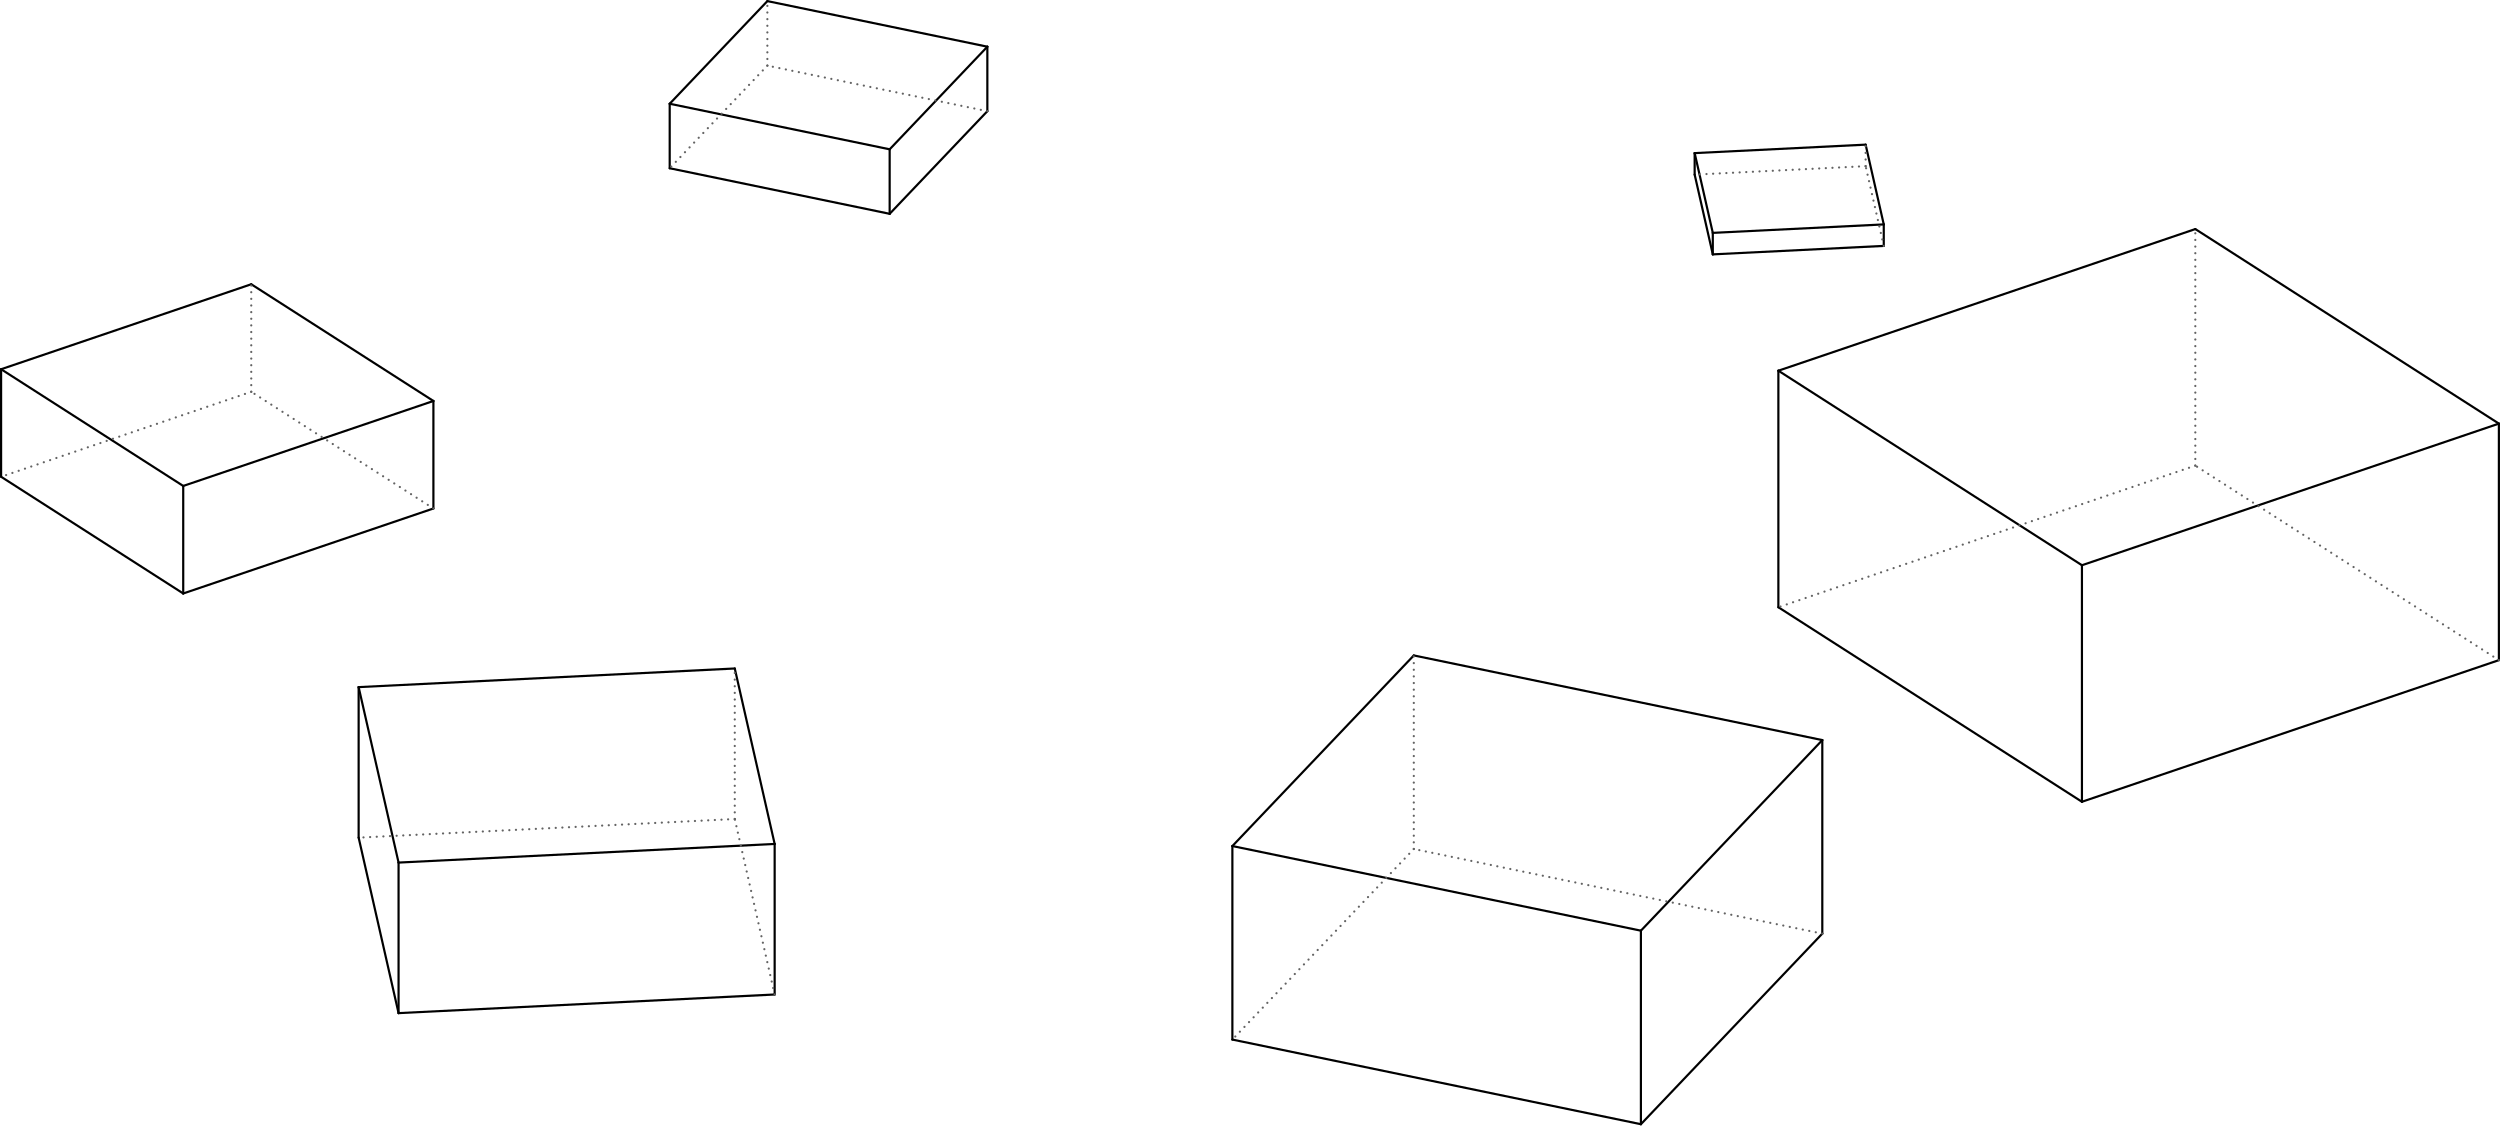
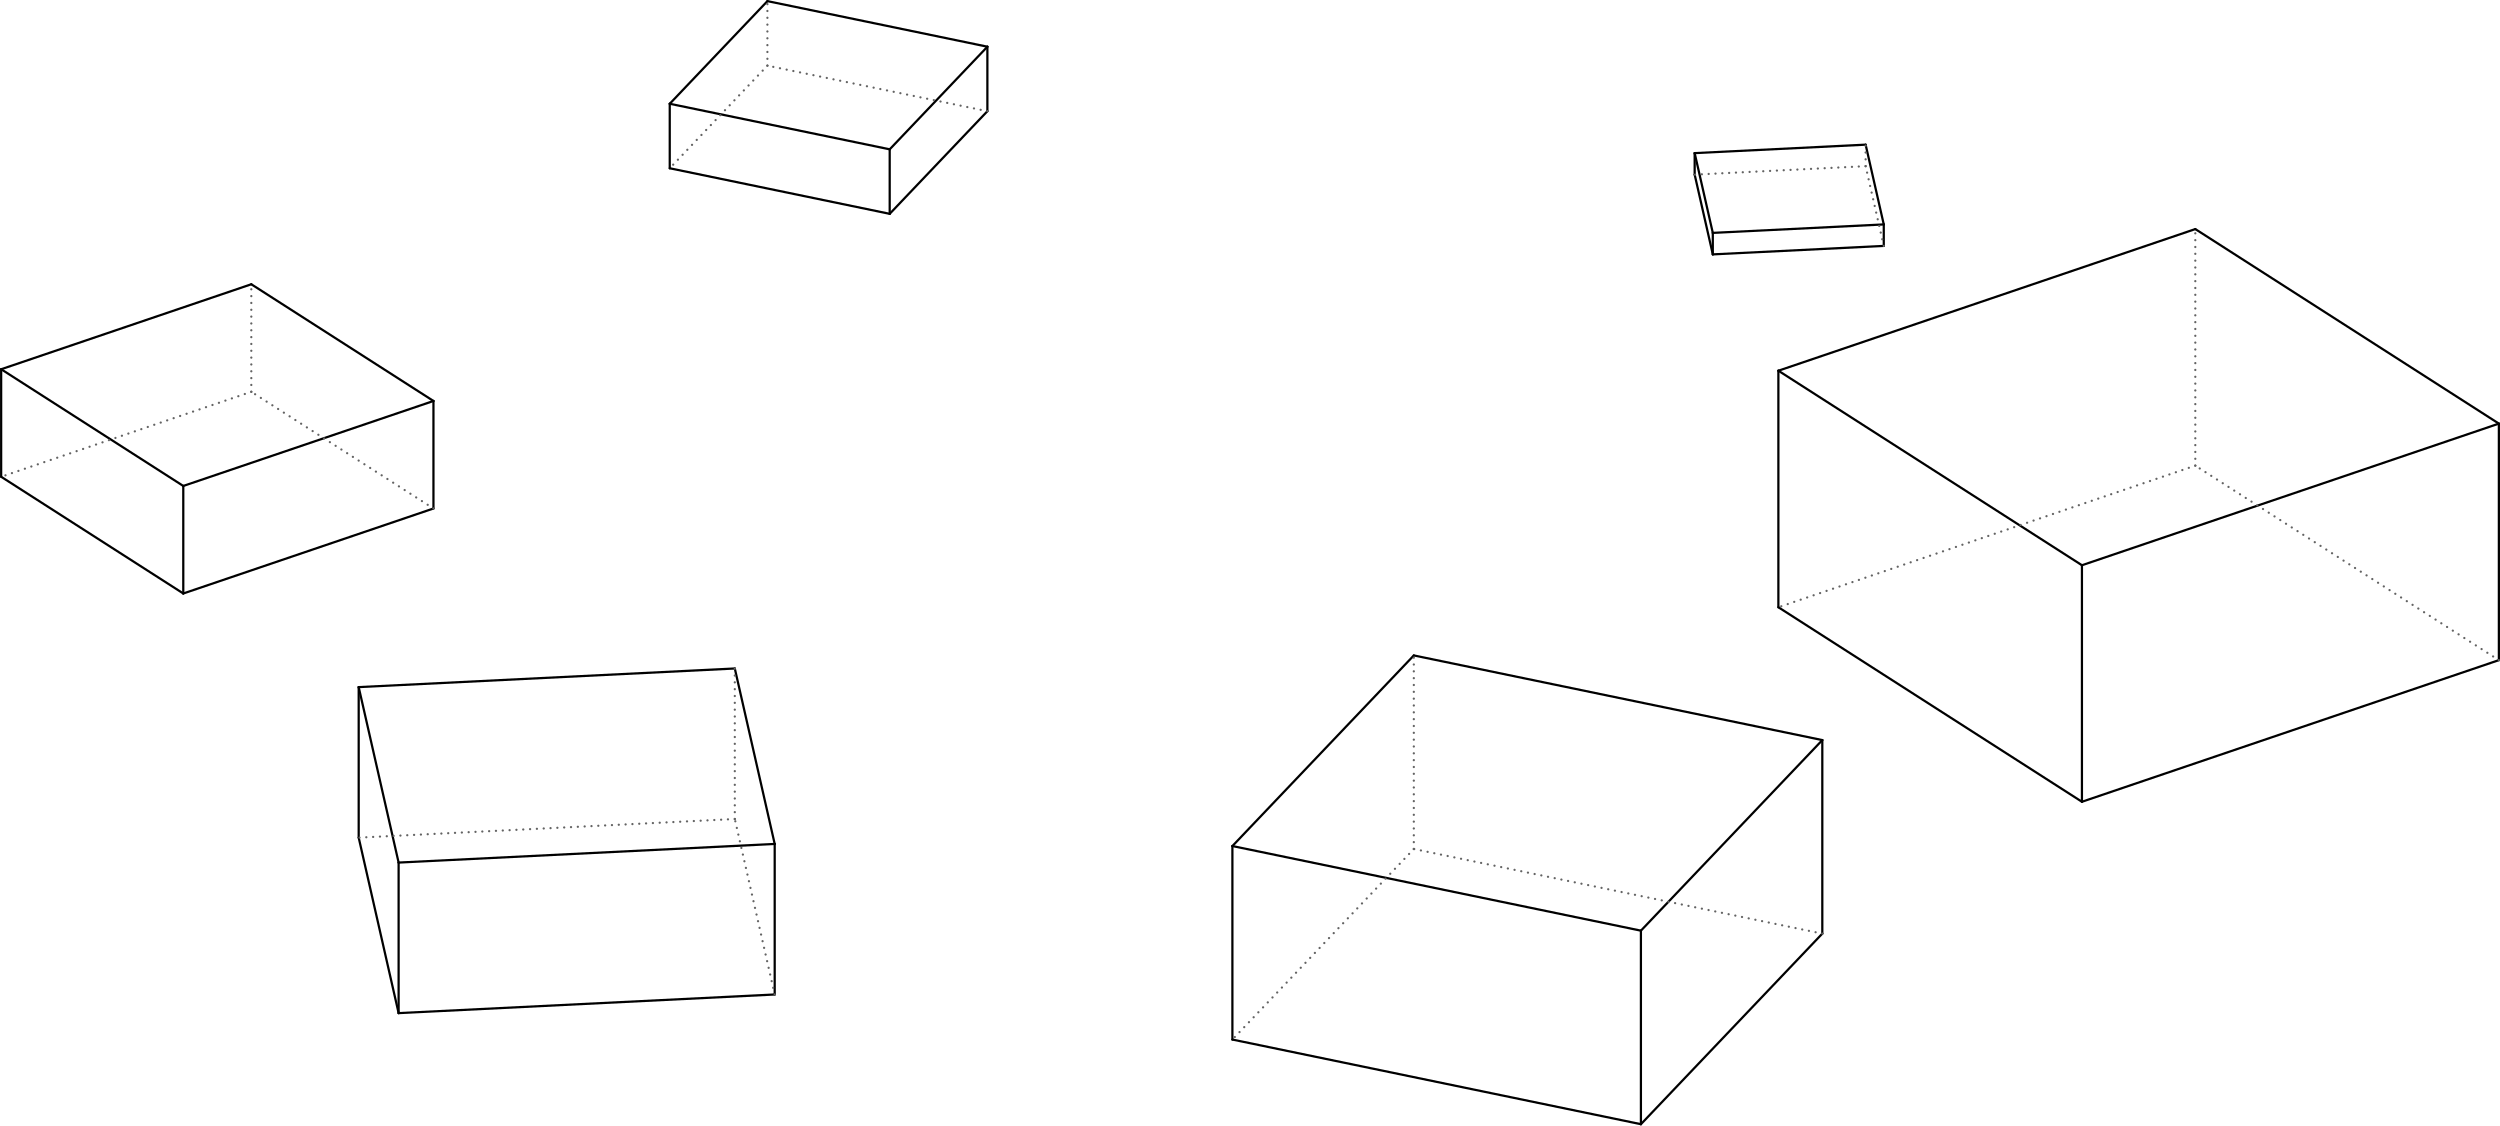
- <svg xmlns="http://www.w3.org/2000/svg" width="100.088mm" height="45.052mm" viewBox="-63.37 -26.862 102.826 46.284" version="1.1">
+ <svg xmlns="http://www.w3.org/2000/svg" width="100.09mm" height="45.054mm" viewBox="-63.372 -26.863 102.828 46.287" version="1.1">
  <g transform="scale(1,-1)" stroke-linecap="round">
-     <g fill="none" stroke="rgb(0,0,0)" stroke-width="0.09" id="Visible">
+     <g fill="none" stroke="rgb(0,0,0)" stroke-width="0.092" id="Visible">
      <line x1="6.332" y1="19.68" x2="6.332" y2="20.565" />
      <line x1="13.364" y1="20.913" x2="6.332" y2="20.565" />
      <line x1="7.078" y1="16.4" x2="7.078" y2="17.284" />
      <line x1="6.332" y1="19.68" x2="7.078" y2="16.4" />
      <line x1="6.332" y1="20.565" x2="7.078" y2="17.284" />
      <line x1="14.11" y1="16.748" x2="14.11" y2="17.632" />
      <line x1="7.078" y1="16.4" x2="14.11" y2="16.748" />
      <line x1="7.078" y1="17.284" x2="14.11" y2="17.632" />
      <line x1="14.11" y1="17.632" x2="13.364" y2="20.913" />
      <line x1="-35.825" y1="19.942" x2="-35.825" y2="22.595" />
      <line x1="-31.808" y1="26.817" x2="-35.825" y2="22.595" />
      <line x1="-26.778" y1="18.068" x2="-26.778" y2="20.721" />
      <line x1="-35.825" y1="19.942" x2="-26.778" y2="18.068" />
      <line x1="-35.825" y1="22.595" x2="-26.778" y2="20.721" />
      <line x1="-22.76" y1="22.289" x2="-22.76" y2="24.942" />
      <line x1="-26.778" y1="18.068" x2="-22.76" y2="22.289" />
      <line x1="-26.778" y1="20.721" x2="-22.76" y2="24.942" />
      <line x1="-22.76" y1="24.942" x2="-31.808" y2="26.817" />
      <line x1="-63.325" y1="7.253" x2="-63.325" y2="11.676" />
      <line x1="-55.834" y1="2.452" x2="-55.834" y2="6.875" />
      <line x1="-63.325" y1="7.253" x2="-55.834" y2="2.452" />
      <line x1="-63.325" y1="11.676" x2="-55.834" y2="6.875" />
      <line x1="-45.544" y1="5.948" x2="-45.544" y2="10.37" />
      <line x1="-55.834" y1="2.452" x2="-45.544" y2="5.948" />
      <line x1="-55.834" y1="6.875" x2="-45.544" y2="10.37" />
      <line x1="-45.544" y1="10.37" x2="-53.036" y2="15.171" />
      <line x1="-53.036" y1="15.171" x2="-63.325" y2="11.676" />
      <line x1="-46.977" y1="-14.808" x2="-46.977" y2="-8.616" />
      <line x1="-31.508" y1="-14.042" x2="-31.508" y2="-7.85" />
      <line x1="-46.977" y1="-14.808" x2="-31.508" y2="-14.042" />
      <line x1="-46.977" y1="-8.616" x2="-31.508" y2="-7.85" />
      <line x1="-31.508" y1="-7.85" x2="-33.149" y2="-0.633" />
      <line x1="-48.619" y1="-7.59" x2="-48.619" y2="-1.399" />
      <line x1="-33.149" y1="-0.633" x2="-48.619" y2="-1.399" />
      <line x1="-48.619" y1="-7.59" x2="-46.977" y2="-14.808" />
      <line x1="-48.619" y1="-1.399" x2="-46.977" y2="-8.616" />
      <line x1="4.121" y1="-19.377" x2="4.121" y2="-11.417" />
      <line x1="11.582" y1="-11.538" x2="11.582" y2="-3.578" />
      <line x1="4.121" y1="-19.377" x2="11.582" y2="-11.538" />
      <line x1="4.121" y1="-11.417" x2="11.582" y2="-3.578" />
      <line x1="11.582" y1="-3.578" x2="-5.22" y2="-0.096" />
      <line x1="-12.682" y1="-15.896" x2="-12.682" y2="-7.936" />
      <line x1="-5.22" y1="-0.096" x2="-12.682" y2="-7.936" />
      <line x1="-12.682" y1="-15.896" x2="4.121" y2="-19.377" />
      <line x1="-12.682" y1="-7.936" x2="4.121" y2="-11.417" />
      <line x1="39.41" y1="-0.29" x2="39.41" y2="9.439" />
      <line x1="39.41" y1="9.439" x2="26.924" y2="17.441" />
      <line x1="9.775" y1="1.886" x2="9.775" y2="11.615" />
      <line x1="26.924" y1="17.441" x2="9.775" y2="11.615" />
      <line x1="22.261" y1="-6.115" x2="22.261" y2="3.614" />
      <line x1="9.775" y1="1.886" x2="22.261" y2="-6.115" />
      <line x1="9.775" y1="11.615" x2="22.261" y2="3.614" />
      <line x1="22.261" y1="-6.115" x2="39.41" y2="-0.29" />
      <line x1="22.261" y1="3.614" x2="39.41" y2="9.439" />
    </g>
-     <g fill="none" stroke="rgb(99,99,99)" stroke-width="0.09" id="Hidden" stroke-dasharray="0.002 0.271">
+     <g fill="none" stroke="rgb(99,99,99)" stroke-width="0.092" id="Hidden" stroke-dasharray="0.002 0.279">
      <line x1="13.364" y1="20.028" x2="13.364" y2="20.913" />
      <line x1="13.364" y1="20.028" x2="6.332" y2="19.68" />
      <line x1="14.11" y1="16.748" x2="13.364" y2="20.028" />
      <line x1="-31.808" y1="24.163" x2="-31.808" y2="26.817" />
      <line x1="-31.808" y1="24.163" x2="-35.825" y2="19.942" />
      <line x1="-22.76" y1="22.289" x2="-31.808" y2="24.163" />
      <line x1="-53.036" y1="10.748" x2="-53.036" y2="15.171" />
      <line x1="-45.544" y1="5.948" x2="-53.036" y2="10.748" />
      <line x1="-53.036" y1="10.748" x2="-63.325" y2="7.253" />
      <line x1="-33.149" y1="-6.824" x2="-33.149" y2="-0.633" />
      <line x1="-31.508" y1="-14.042" x2="-33.149" y2="-6.824" />
      <line x1="-33.149" y1="-6.824" x2="-48.619" y2="-7.59" />
      <line x1="-5.22" y1="-8.057" x2="-5.22" y2="-0.096" />
      <line x1="11.582" y1="-11.538" x2="-5.22" y2="-8.057" />
      <line x1="-5.22" y1="-8.057" x2="-12.682" y2="-15.896" />
      <line x1="26.924" y1="7.711" x2="26.924" y2="17.441" />
      <line x1="39.41" y1="-0.29" x2="26.924" y2="7.711" />
      <line x1="26.924" y1="7.711" x2="9.775" y2="1.886" />
    </g>
  </g>
</svg>
